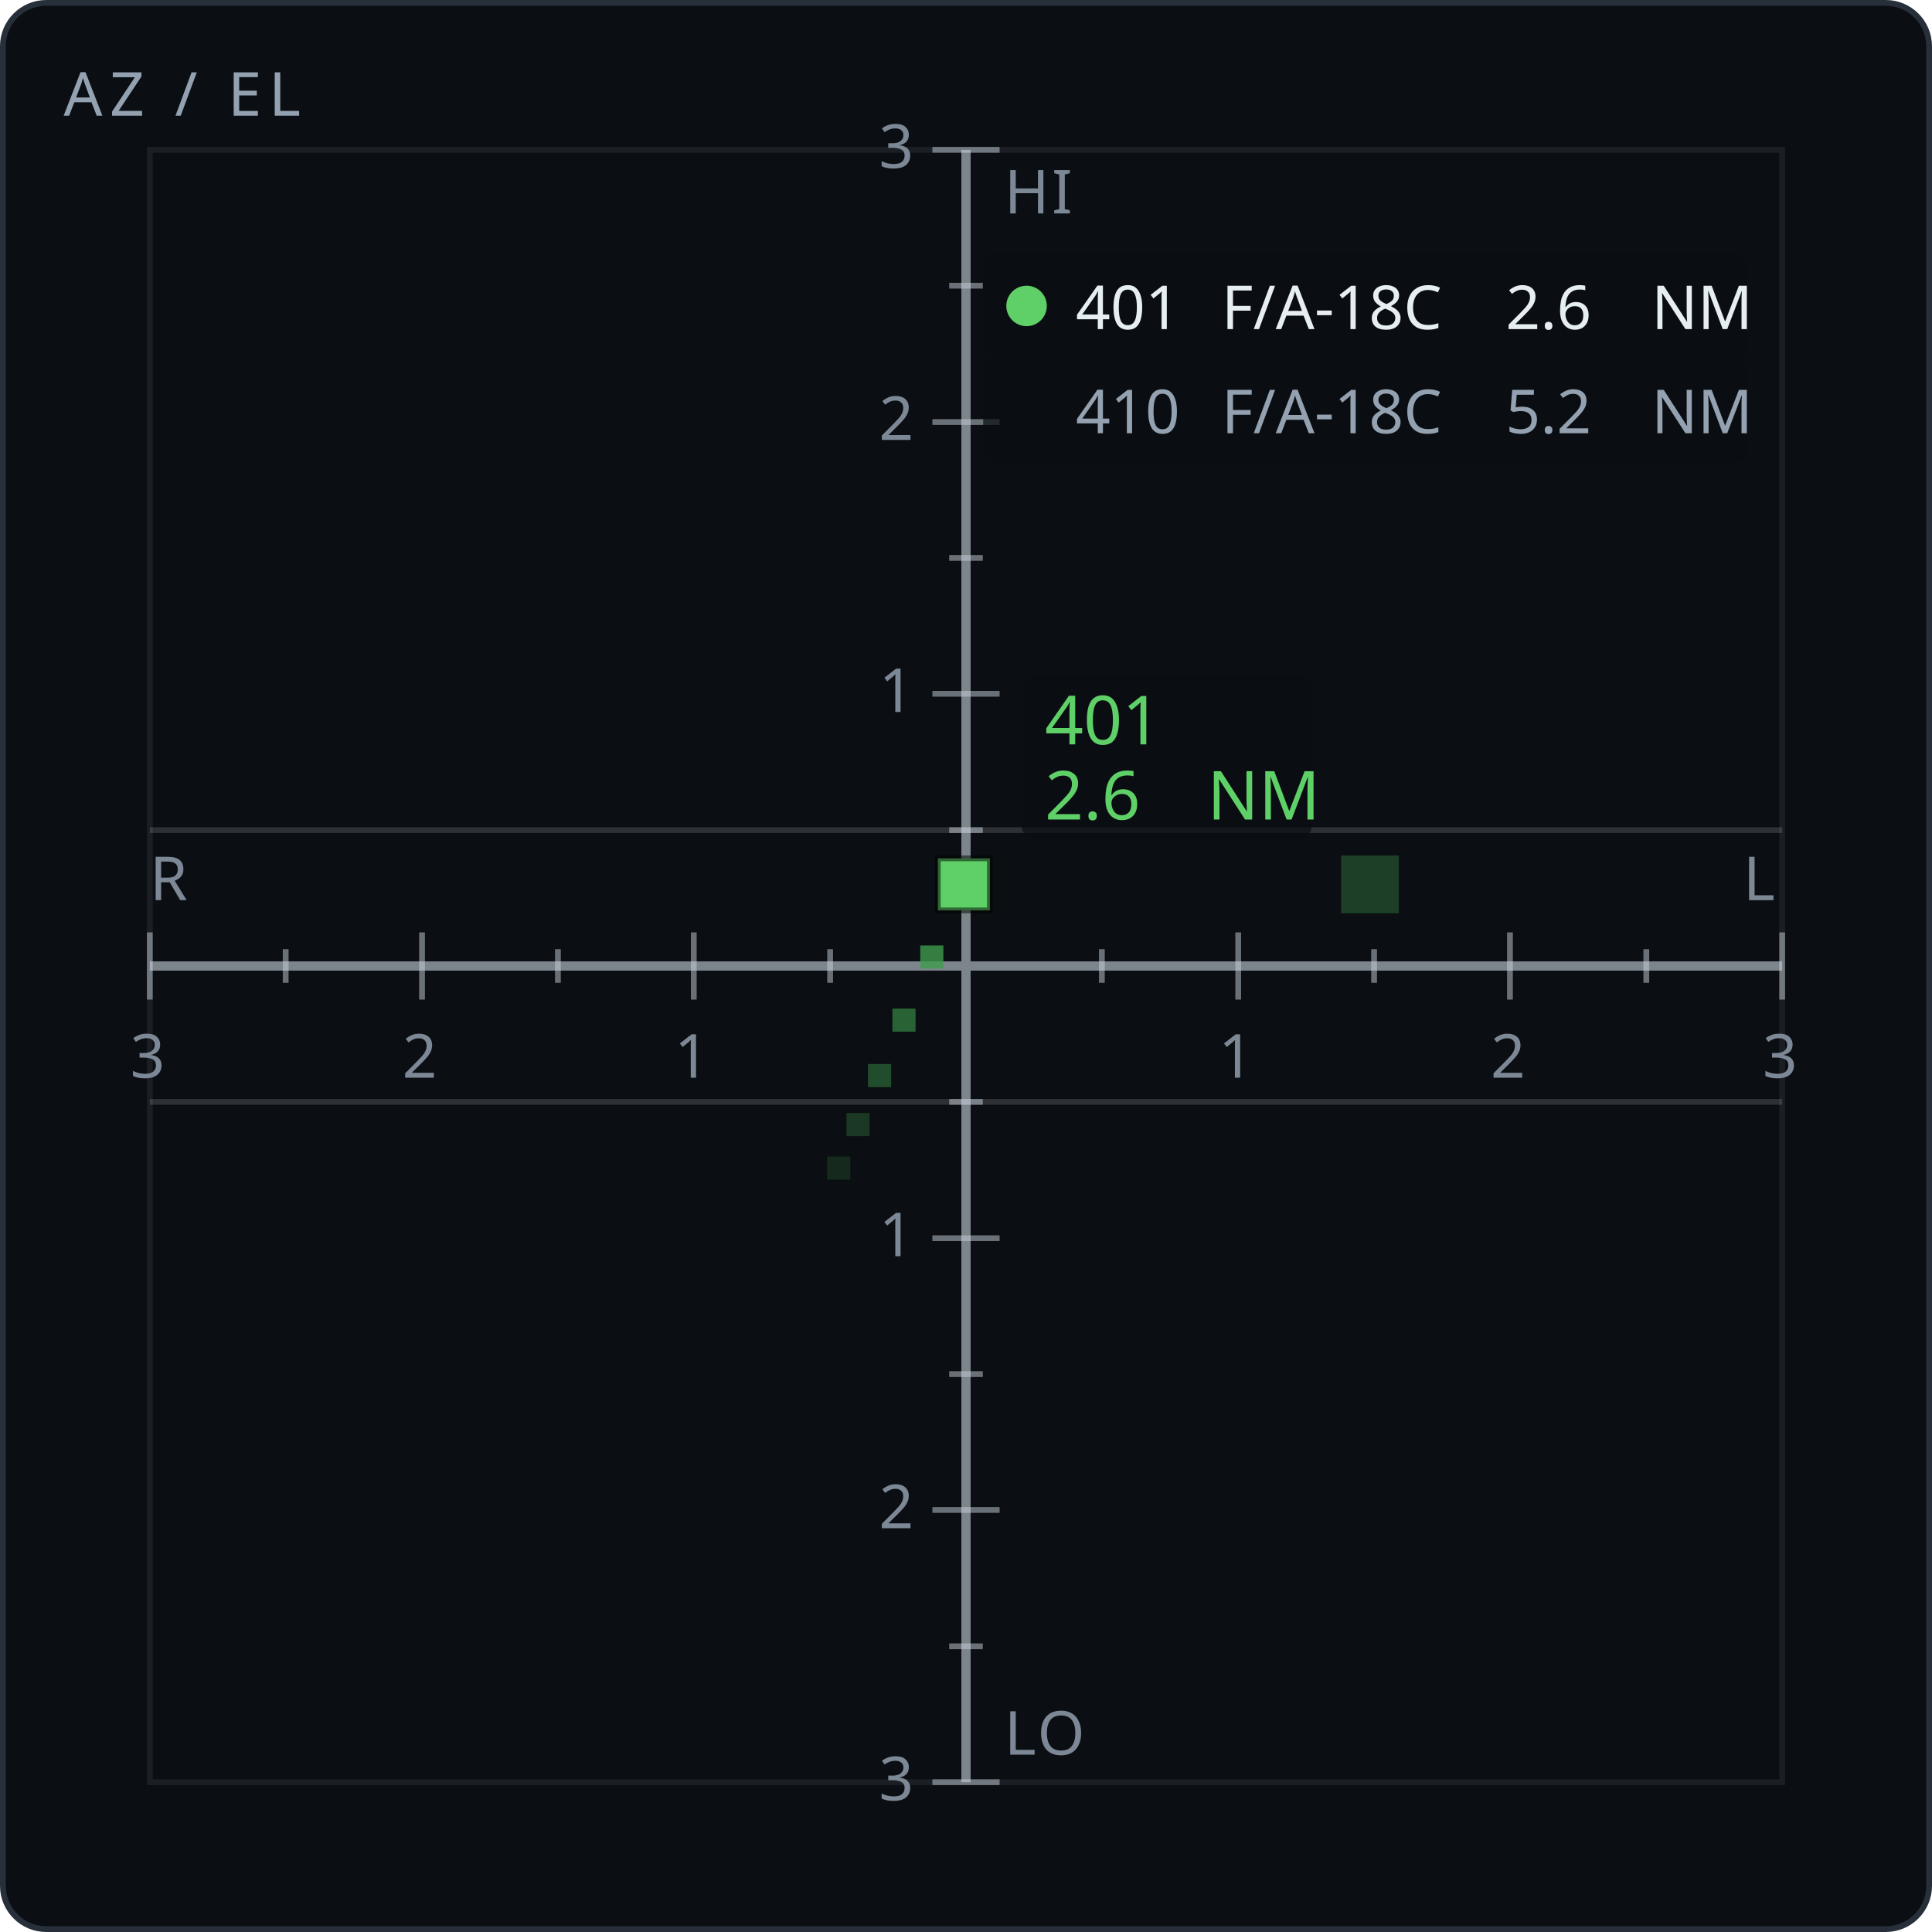
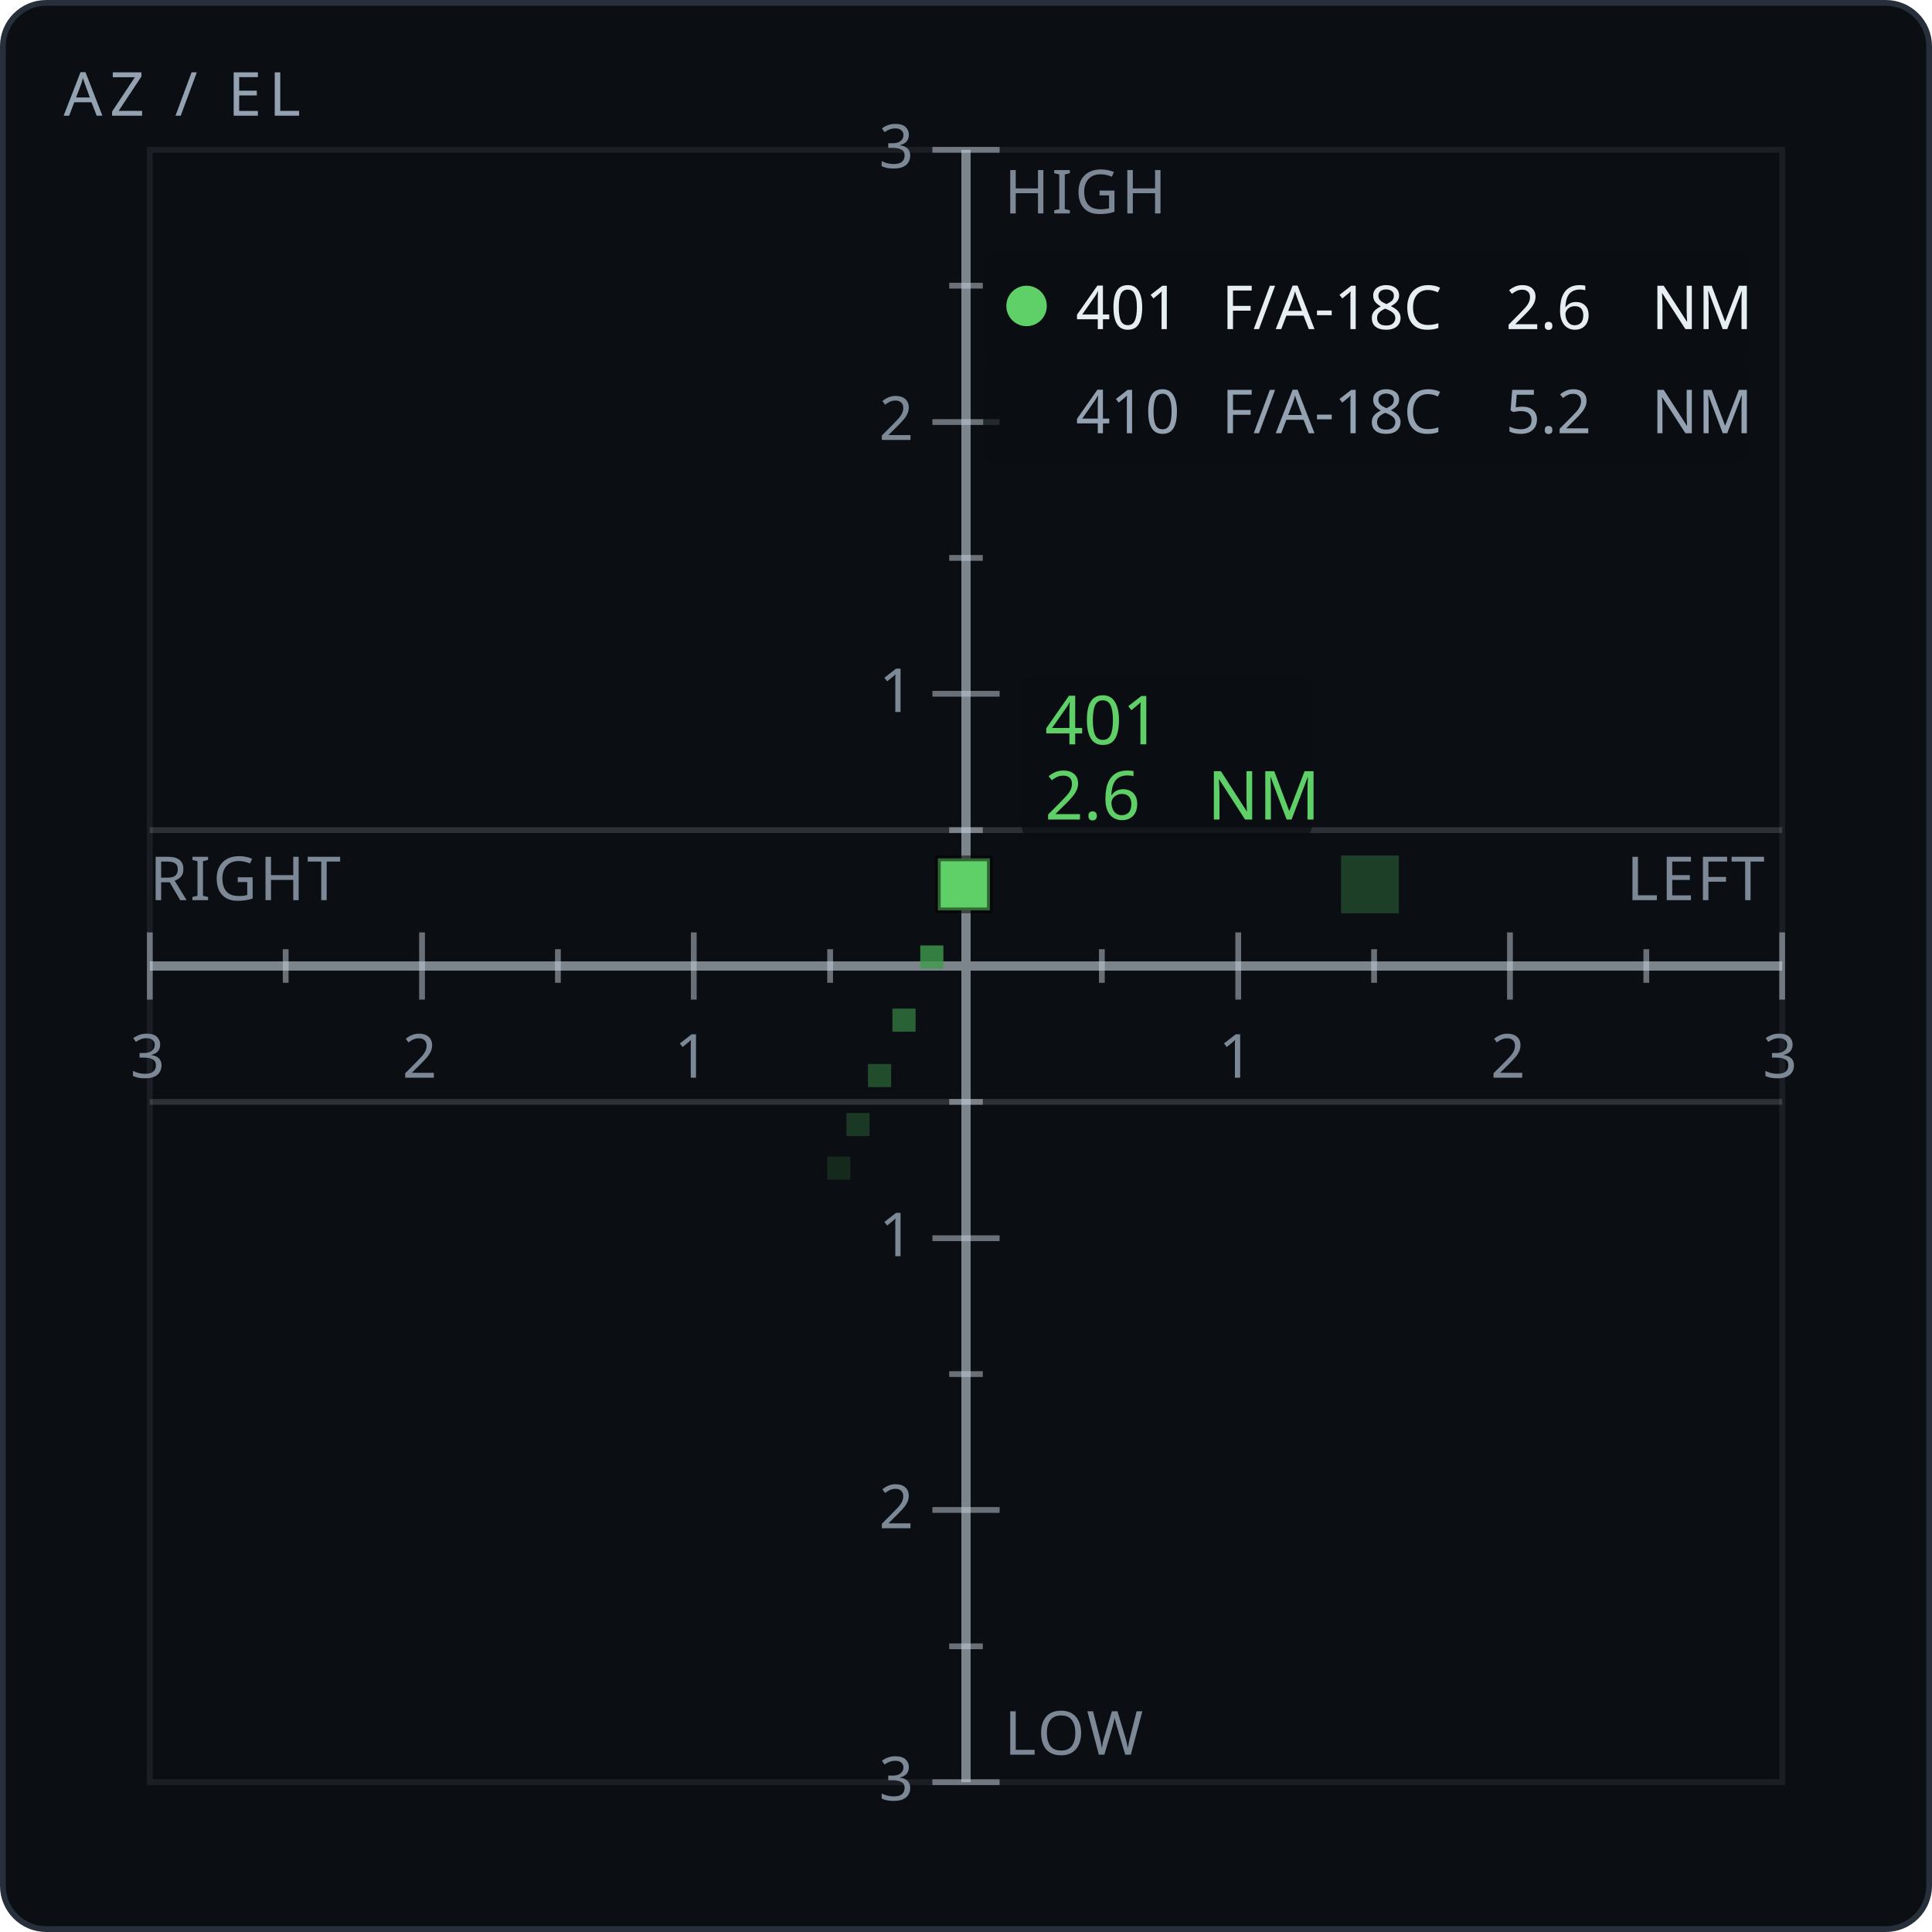
<svg xmlns="http://www.w3.org/2000/svg" width="334" height="334" viewBox="0 0 334 334" fill="none">
  <g id="Scope/AZ EL display / contact=contact">
    <rect id="box" x="0.5" y="0.5" width="333" height="333" rx="7.5" fill="#0B0E12" stroke="#262F3A" stroke-width="1" />
    <g id="span.lbl" transform="translate(11 9)">
      <text id="AZ / EL" fill="#93A1B0" xml:space="preserve" style="white-space: pre" font-family="IBM Plex Mono" font-size="10.5" font-weight="400" letter-spacing="0.12em">
        <tspan x="0" y="11.01">AZ / EL</tspan>
      </text>
    </g>
    <g id="svg" transform="translate(1 1) scale(0.83)">
      <rect x="30" y="30" width="340" height="340" stroke="rgb(147, 161, 176)" fill="none" fill-opacity="1" fill-rule="nonzero" stroke-opacity="0.12" stroke-linecap="butt" stroke-linejoin="miter" stroke-miterlimit="4" opacity="1" stroke-width="1.205" />
      <path d="M370 171.7H30M370 228.3H30" stroke="rgb(201, 211, 221)" fill="none" fill-opacity="1" fill-rule="nonzero" stroke-opacity="0.18" stroke-linecap="butt" stroke-linejoin="miter" stroke-miterlimit="4" opacity="1" stroke-width="1.205" />
      <path d="M370 200H30M200 30V370" stroke="rgb(201, 211, 221)" stroke-opacity="0.6" stroke-width="1.928" fill="none" fill-opacity="1" fill-rule="nonzero" stroke-linecap="butt" stroke-linejoin="miter" stroke-miterlimit="4" opacity="1" />
      <path d="M370.0 193.0v14.0M341.7 196.5v7.0M313.3 193.0v14.0M285.0 196.5v7.0M256.7 193.0v14.0M228.3 196.5v7.0M171.7 196.5v7.0M143.3 193.0v14.0M115.0 196.5v7.0M86.7 193.0v14.0M58.3 196.5v7.0M30.0 193.0v14.0M193.0 370.0h14.0M196.5 341.7h7.0M193.0 313.3h14.0M196.5 285.0h7.0M193.0 256.7h14.0M196.5 228.3h7.0M196.5 171.7h7.0M193.0 143.3h14.0M196.5 115.0h7.0M193.0 86.7h14.0M196.5 58.3h7.0M193.0 30.0h14.0" stroke="rgb(201, 211, 221)" stroke-opacity="0.5" fill="none" fill-opacity="1" fill-rule="nonzero" stroke-linecap="butt" stroke-linejoin="miter" stroke-miterlimit="4" opacity="1" stroke-width="1.205" />
      <line x1="199.6" y1="183.0" x2="202.0" y2="182.3" stroke="rgb(95, 208, 104)" stroke-width="2.169" stroke-linecap="round" fill="rgb(0, 0, 0)" fill-opacity="1" fill-rule="nonzero" stroke-opacity="1" stroke-linejoin="miter" stroke-miterlimit="4" opacity="1" />
    </g>
    <g id="div" transform="translate(1 1)">
      <g id="span.mono" transform="translate(303.73 174.3)">
        <text id="3" fill="#7D8896" xml:space="preserve" style="white-space: pre" font-family="IBM Plex Mono" font-size="10.5" font-weight="400" letter-spacing="0.04em">
          <tspan x="0" y="11.01">3</tspan>
        </text>
      </g>
      <g id="span.mono" transform="translate(256.7 174.3)">
        <text id="2" fill="#7D8896" xml:space="preserve" style="white-space: pre" font-family="IBM Plex Mono" font-size="10.5" font-weight="400" letter-spacing="0.04em">
          <tspan x="0" y="11.01">2</tspan>
        </text>
      </g>
      <g id="span.mono" transform="translate(209.66 174.3)">
        <text id="1" fill="#7D8896" xml:space="preserve" style="white-space: pre" font-family="IBM Plex Mono" font-size="10.5" font-weight="400" letter-spacing="0.04em">
          <tspan x="0" y="11.01">1</tspan>
        </text>
      </g>
      <g id="span.mono" transform="translate(115.59 174.3)">
        <text id="1" fill="#7D8896" xml:space="preserve" style="white-space: pre" font-family="IBM Plex Mono" font-size="10.5" font-weight="400" letter-spacing="0.04em">
          <tspan x="0" y="11.01">1</tspan>
        </text>
      </g>
      <g id="span.mono" transform="translate(68.55 174.3)">
        <text id="2" fill="#7D8896" xml:space="preserve" style="white-space: pre" font-family="IBM Plex Mono" font-size="10.5" font-weight="400" letter-spacing="0.04em">
          <tspan x="0" y="11.01">2</tspan>
        </text>
      </g>
      <g id="span.mono" transform="translate(21.52 174.3)">
        <text id="3" fill="#7D8896" xml:space="preserve" style="white-space: pre" font-family="IBM Plex Mono" font-size="10.5" font-weight="400" letter-spacing="0.04em">
          <tspan x="0" y="11.01">3</tspan>
        </text>
      </g>
      <g id="span.mono" transform="translate(150.95 299.22)">
        <text id="3" fill="#7D8896" xml:space="preserve" style="white-space: pre" font-family="IBM Plex Mono" font-size="10.5" font-weight="400" letter-spacing="0.04em">
          <tspan x="0" y="11.01">3</tspan>
        </text>
      </g>
      <g id="span.mono" transform="translate(150.95 252.19)">
        <text id="2" fill="#7D8896" xml:space="preserve" style="white-space: pre" font-family="IBM Plex Mono" font-size="10.5" font-weight="400" letter-spacing="0.04em">
          <tspan x="0" y="11.01">2</tspan>
        </text>
      </g>
      <g id="span.mono" transform="translate(150.95 205.16)">
        <text id="1" fill="#7D8896" xml:space="preserve" style="white-space: pre" font-family="IBM Plex Mono" font-size="10.5" font-weight="400" letter-spacing="0.04em">
          <tspan x="0" y="11.01">1</tspan>
        </text>
      </g>
      <g id="span.mono" transform="translate(150.95 111.08)">
        <text id="1" fill="#7D8896" xml:space="preserve" style="white-space: pre" font-family="IBM Plex Mono" font-size="10.5" font-weight="400" letter-spacing="0.04em">
          <tspan x="0" y="11.01">1</tspan>
        </text>
      </g>
      <g id="span.mono" transform="translate(150.95 64.05)">
        <text id="2" fill="#7D8896" xml:space="preserve" style="white-space: pre" font-family="IBM Plex Mono" font-size="10.5" font-weight="400" letter-spacing="0.04em">
          <tspan x="0" y="11.01">2</tspan>
        </text>
      </g>
      <g id="span.mono" transform="translate(150.95 17.02)">
        <text id="3" fill="#7D8896" xml:space="preserve" style="white-space: pre" font-family="IBM Plex Mono" font-size="10.5" font-weight="400" letter-spacing="0.04em">
          <tspan x="0" y="11.01">3</tspan>
        </text>
      </g>
      <g id="span.mono" transform="translate(24.89 143.61)">
-         <text id="R" fill="#7D8896" xml:space="preserve" style="white-space: pre" font-family="IBM Plex Mono" font-size="10.5" font-weight="400" letter-spacing="0.04em">
-           <tspan x="0" y="11.01">R</tspan>
+         <text id="RIGHT" fill="#7D8896" xml:space="preserve" style="white-space: pre" font-family="IBM Plex Mono" font-size="10.5" font-weight="400" letter-spacing="0.04em">
+           <tspan x="0" y="11.01">RIGHT</tspan>
        </text>
      </g>
-       <g id="span.mono" transform="translate(300.36 143.61)">
-         <text id="L" fill="#7D8896" xml:space="preserve" style="white-space: pre" font-family="IBM Plex Mono" font-size="10.5" font-weight="400" letter-spacing="0.04em">
-           <tspan x="0" y="11.01">L</tspan>
+       <g id="span.mono" transform="translate(280.2 143.61)">
+         <text id="LEFT" fill="#7D8896" xml:space="preserve" style="white-space: pre" font-family="IBM Plex Mono" font-size="10.5" font-weight="400" letter-spacing="0.04em">
+           <tspan x="0" y="11.01">LEFT</tspan>
        </text>
      </g>
      <g id="span.mono" transform="translate(172.63 24.89)">
-         <text id="HI" fill="#7D8896" xml:space="preserve" style="white-space: pre" font-family="IBM Plex Mono" font-size="10.5" font-weight="400" letter-spacing="0.04em">
-           <tspan x="0" y="11.01">HI</tspan>
+         <text id="HIGH" fill="#7D8896" xml:space="preserve" style="white-space: pre" font-family="IBM Plex Mono" font-size="10.5" font-weight="400" letter-spacing="0.04em">
+           <tspan x="0" y="11.01">HIGH</tspan>
        </text>
      </g>
      <g id="span.mono" transform="translate(172.63 291.34)">
-         <text id="LO" fill="#7D8896" xml:space="preserve" style="white-space: pre" font-family="IBM Plex Mono" font-size="10.5" font-weight="400" letter-spacing="0.04em">
-           <tspan x="0" y="11.01">LO</tspan>
+         <text id="LOW" fill="#7D8896" xml:space="preserve" style="white-space: pre" font-family="IBM Plex Mono" font-size="10.5" font-weight="400" letter-spacing="0.04em">
+           <tspan x="0" y="11.01">LOW</tspan>
        </text>
      </g>
      <g id="span" transform="translate(230.83 146.89)" opacity="0.35">
        <rect id="fill" width="10" height="10" fill="#3E9A4C" />
      </g>
      <g id="span" transform="translate(158.09 162.45)" opacity="0.8">
        <rect id="fill" width="4" height="4" fill="#3E9A4C" />
      </g>
      <g id="span" transform="translate(153.28 173.36)" opacity="0.6">
        <rect id="fill" width="4" height="4" fill="#3E9A4C" />
      </g>
      <g id="span" transform="translate(149.06 182.94)" opacity="0.45">
        <rect id="fill" width="4" height="4" fill="#3E9A4C" />
      </g>
      <g id="span" transform="translate(145.33 191.41)" opacity="0.3">
        <rect id="fill" width="4" height="4" fill="#3E9A4C" />
      </g>
      <g id="span" transform="translate(142 198.94)" opacity="0.2">
        <rect id="fill" width="4" height="4" fill="#3E9A4C" />
      </g>
      <g id="span" transform="translate(160.63 146.89)">
        <rect id="box" x="0.5" y="0.5" width="9" height="9" fill="#5FD068" stroke="#000000" stroke-opacity="0.5" stroke-width="1" />
      </g>
      <g id="span.mono" transform="translate(175.63 115.89)">
        <rect id="fill" width="50.13" height="28" rx="2" fill="#0B0E12" fill-opacity="0.72" />
        <text id="401" fill="#5FD068" xml:space="preserve" style="white-space: pre" font-family="IBM Plex Mono" font-size="11.7" font-weight="400" letter-spacing="0em">
          <tspan x="4" y="11.79">401</tspan>
        </text>
        <g id="div" transform="translate(4 14)">
          <text id="2.6" fill="#5FD068" xml:space="preserve" style="white-space: pre" font-family="IBM Plex Mono" font-size="11.7" font-weight="400" letter-spacing="0em">
            <tspan x="0" y="10.79">2.6</tspan>
          </text>
          <text id="NM" fill="#5FD068" xml:space="preserve" style="white-space: pre" font-family="IBM Plex Mono" font-size="11.7" font-weight="400" letter-spacing="0em">
            <tspan x="28.08" y="10.79">NM</tspan>
          </text>
        </g>
      </g>
      <g id="401" transform="translate(153.63 139.89)" />
      <g id="410" transform="translate(223.83 139.89)" />
    </g>
    <g id="AZ/EL tracks" transform="translate(169.97 43.89)">
      <g id="button">
        <rect id="fill" width="132.14" height="18" rx="2" fill="#0B0E12" fill-opacity="0.72" />
        <g id="span" transform="translate(4 5.5)">
          <rect id="fill" width="7" height="7" rx="3.5" fill="#5FD068" />
        </g>
        <g id="span" transform="translate(16 0)">
          <text id="401" fill="#E6EDF3" xml:space="preserve" style="white-space: pre" font-family="IBM Plex Mono" font-size="10.5" font-weight="400" letter-spacing="0em">
            <tspan x="0" y="13.01">401</tspan>
          </text>
          <text id="F/A-18C" fill="#E6EDF3" xml:space="preserve" style="white-space: pre" font-family="IBM Plex Mono" font-size="10.5" font-weight="400" letter-spacing="0em">
            <tspan x="25.22" y="13.01">F/A-18C</tspan>
          </text>
        </g>
        <g id="span" transform="translate(90.33 0)">
          <text id="2.6" fill="#E6EDF3" xml:space="preserve" style="white-space: pre" font-family="IBM Plex Mono" font-size="10.5" font-weight="400" letter-spacing="0em">
            <tspan x="0" y="13.01">2.6</tspan>
          </text>
          <text id="NM" fill="#E6EDF3" xml:space="preserve" style="white-space: pre" font-family="IBM Plex Mono" font-size="10.5" font-weight="400" letter-spacing="0em">
            <tspan x="25.21" y="13.01">NM</tspan>
          </text>
        </g>
      </g>
      <g id="button" transform="translate(0 18)">
        <rect id="fill" width="132.14" height="18" rx="2" fill="#0B0E12" fill-opacity="0.72" />
        <g id="span" transform="translate(4 5.5)" />
        <g id="span" transform="translate(16 0)">
          <text id="410" fill="#93A1B0" xml:space="preserve" style="white-space: pre" font-family="IBM Plex Mono" font-size="10.5" font-weight="400" letter-spacing="0em">
            <tspan x="0" y="13.01">410</tspan>
          </text>
          <text id="F/A-18C" fill="#93A1B0" xml:space="preserve" style="white-space: pre" font-family="IBM Plex Mono" font-size="10.5" font-weight="400" letter-spacing="0em">
            <tspan x="25.22" y="13.01">F/A-18C</tspan>
          </text>
        </g>
        <g id="span" transform="translate(90.33 0)">
          <text id="5.2" fill="#93A1B0" xml:space="preserve" style="white-space: pre" font-family="IBM Plex Mono" font-size="10.5" font-weight="400" letter-spacing="0em">
            <tspan x="0" y="13.01">5.2</tspan>
          </text>
          <text id="NM" fill="#93A1B0" xml:space="preserve" style="white-space: pre" font-family="IBM Plex Mono" font-size="10.5" font-weight="400" letter-spacing="0em">
            <tspan x="25.21" y="13.01">NM</tspan>
          </text>
        </g>
      </g>
      <g id="div" transform="translate(0 36)" />
    </g>
  </g>
</svg>
